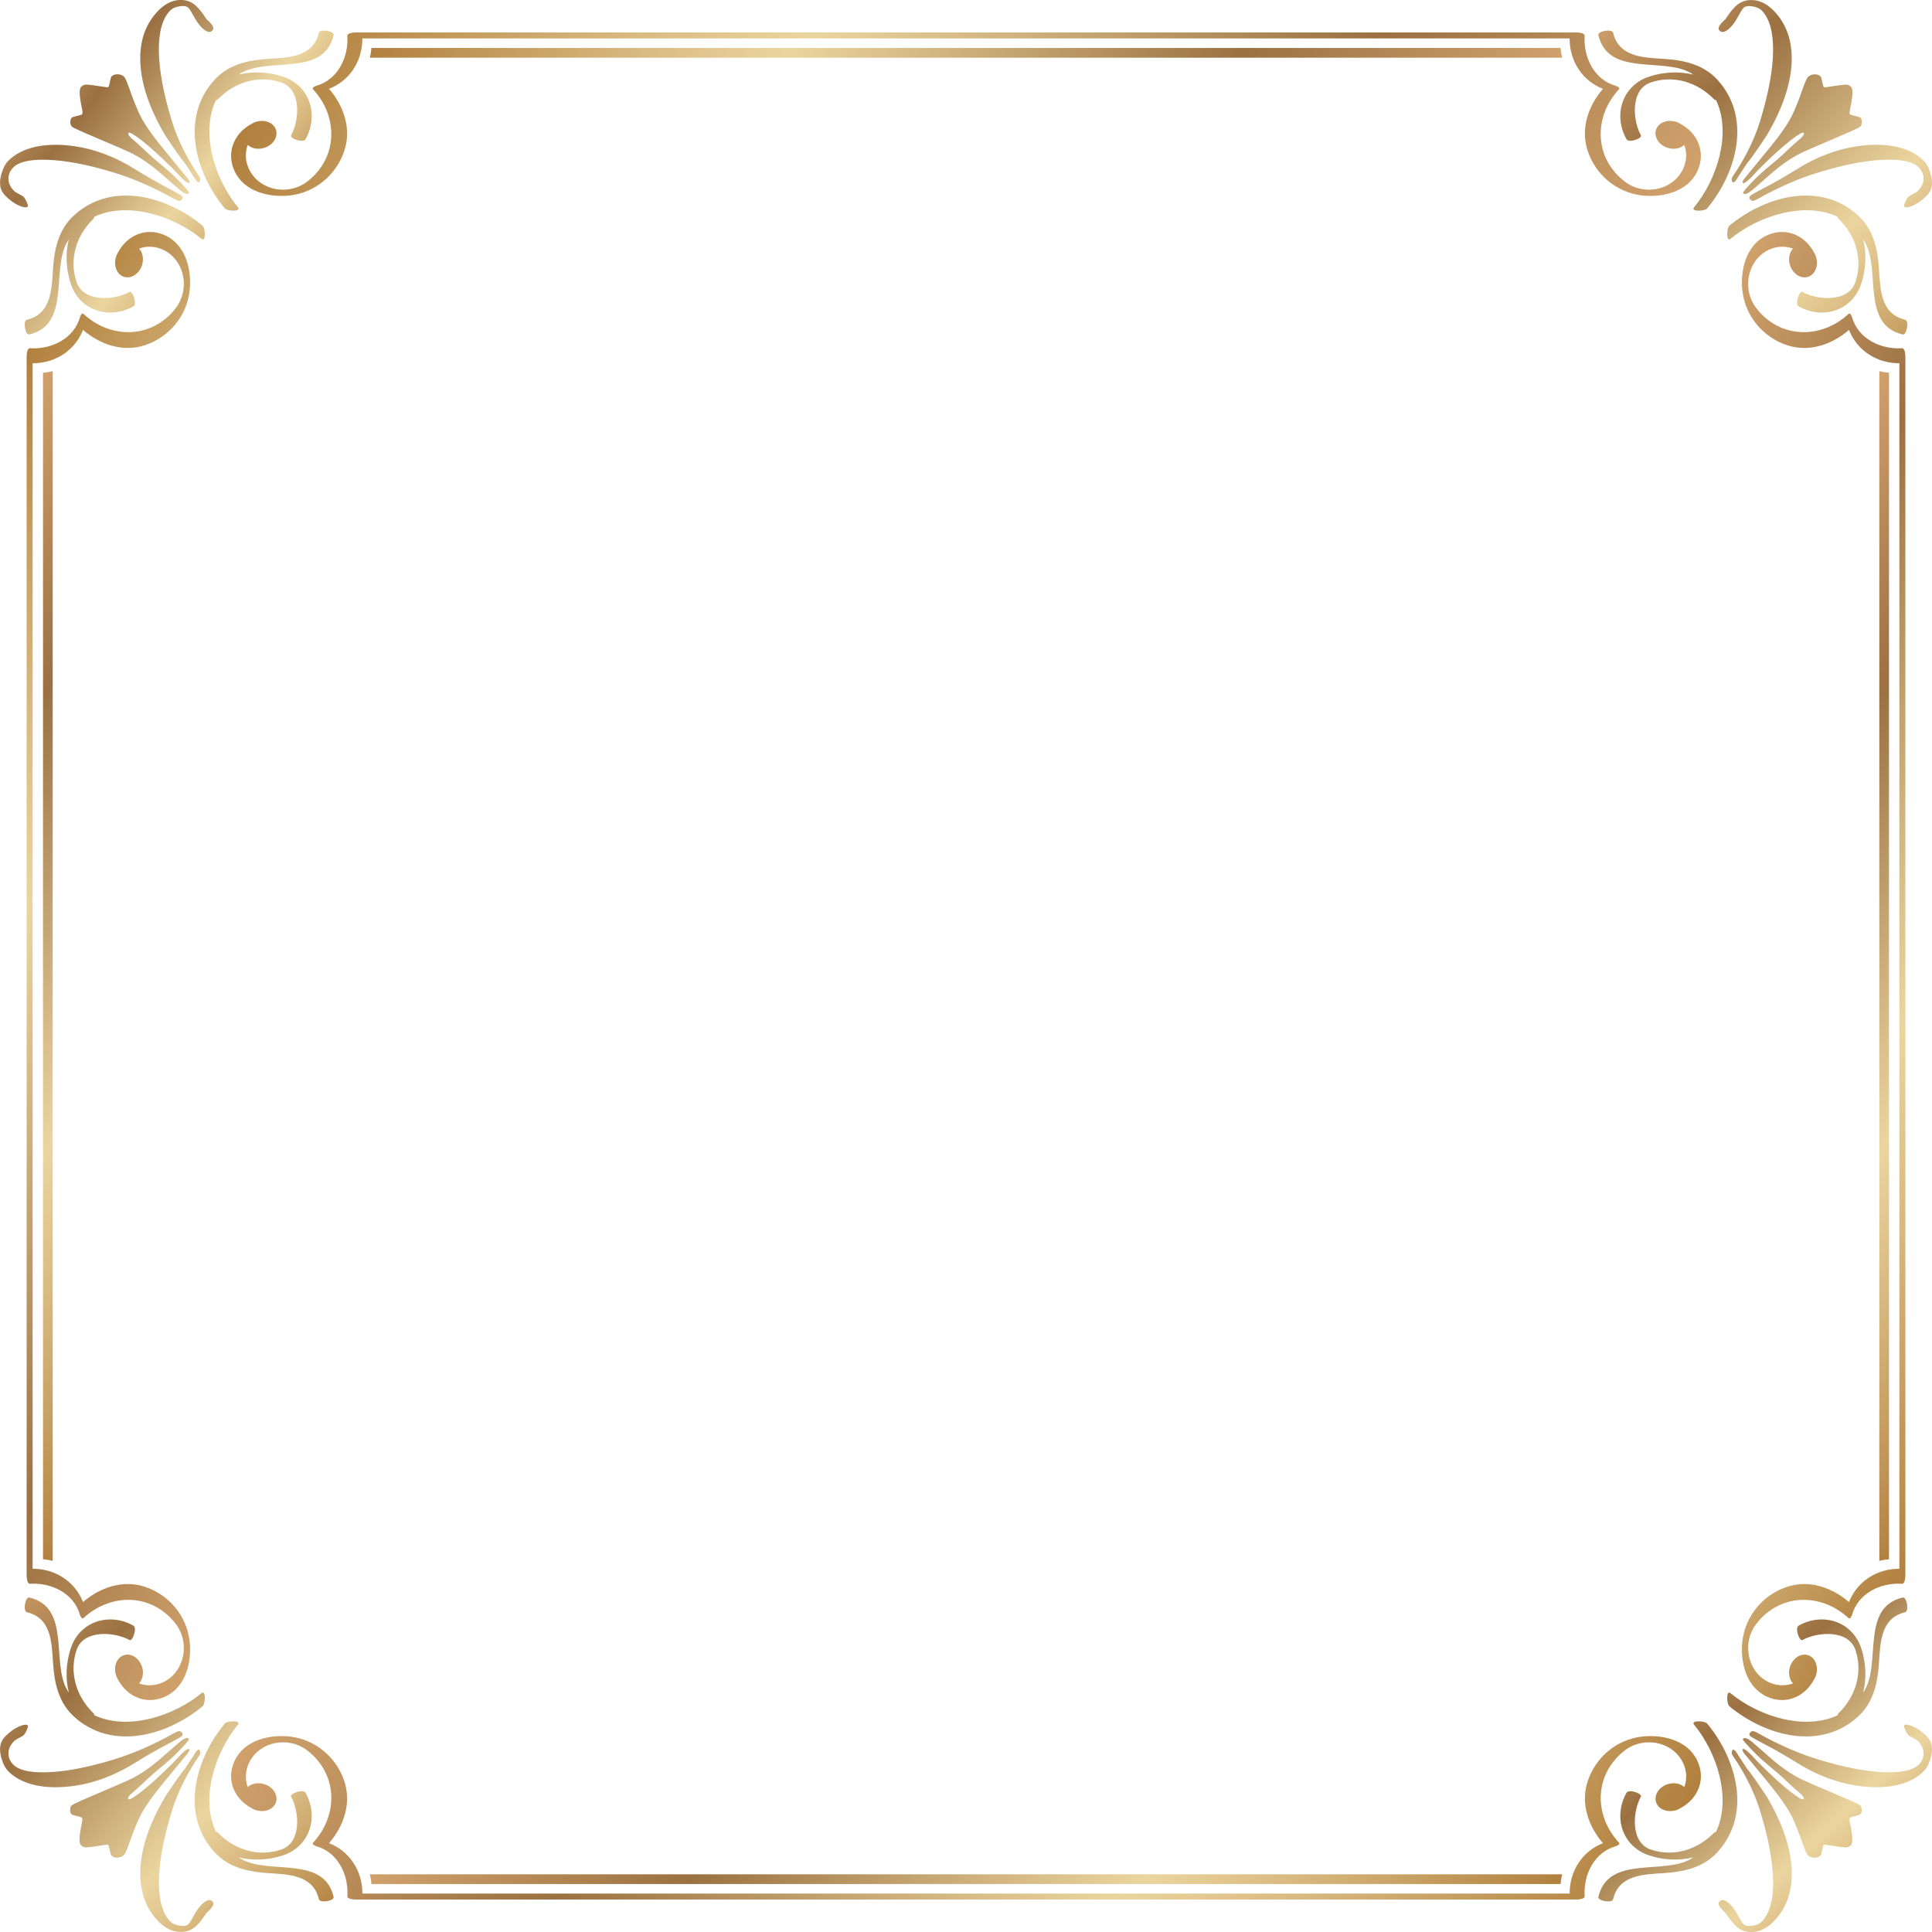
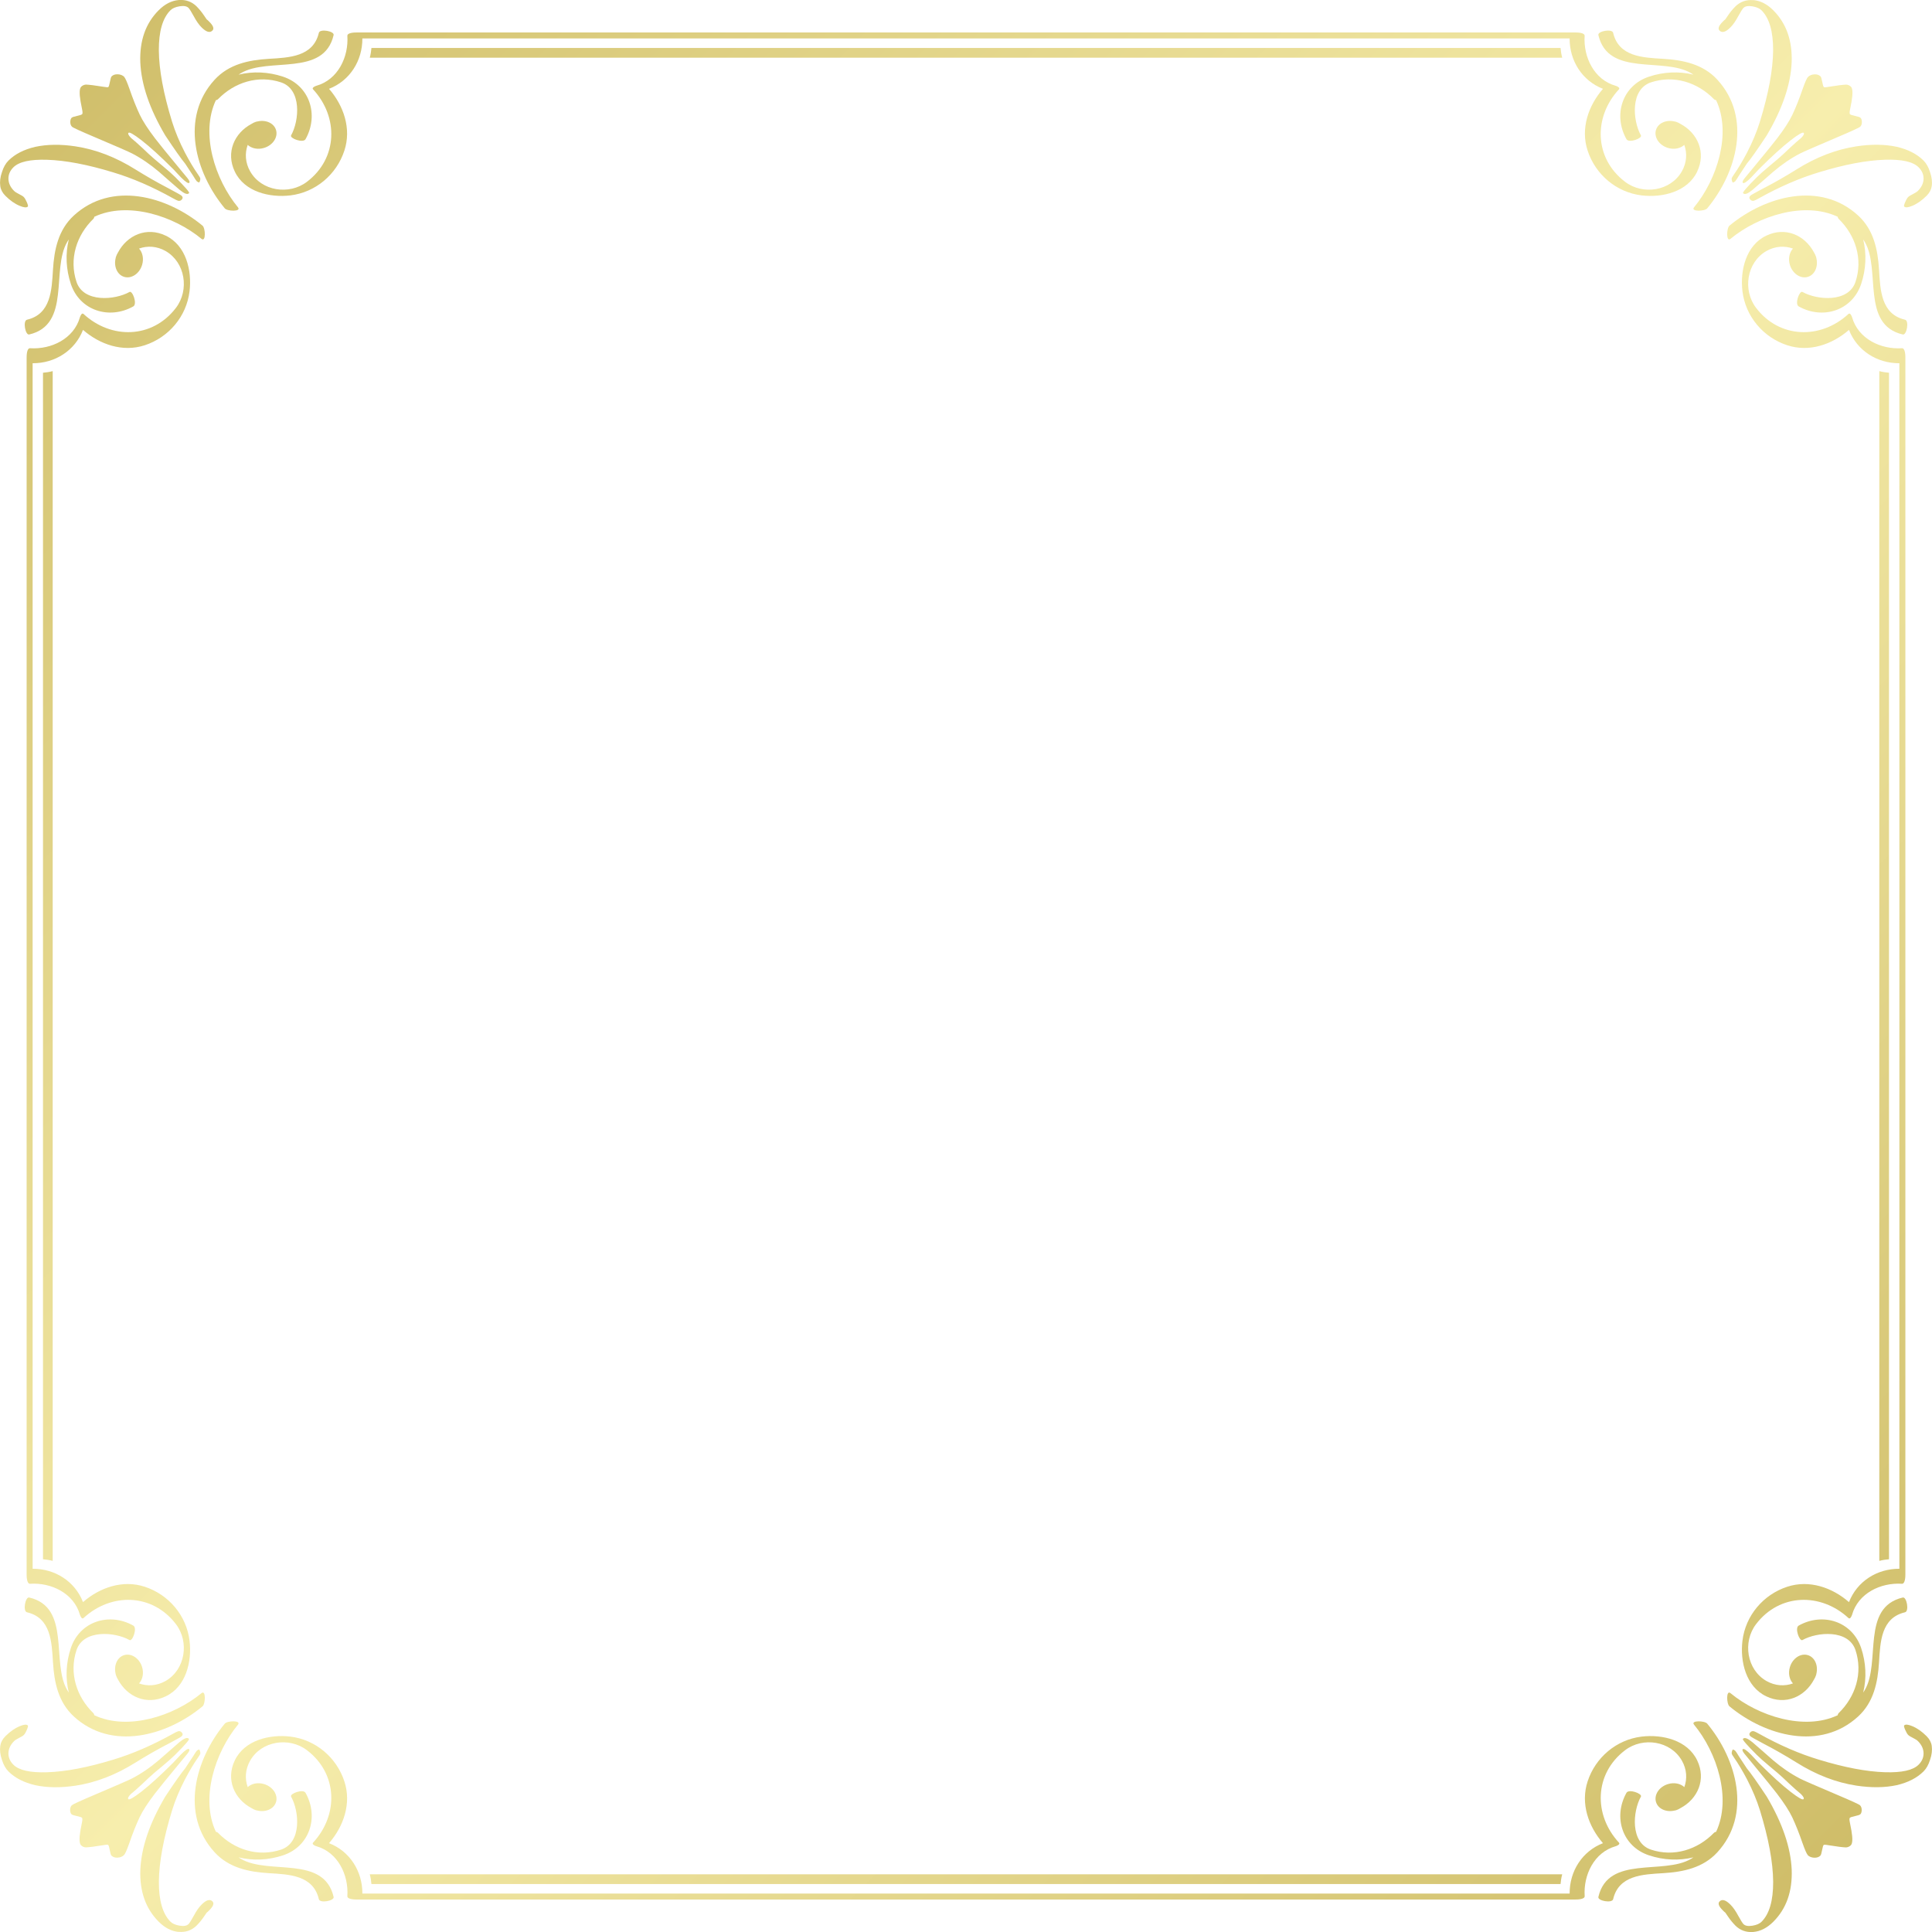
<svg xmlns="http://www.w3.org/2000/svg" xmlns:xlink="http://www.w3.org/1999/xlink" id="a" data-name="Layer 1" width="492" height="492" viewBox="0 0 492 492">
  <defs>
-     <linearGradient id="b" x1="403.88" y1="7.05" x2="495.51" y2="96.58" gradientUnits="userSpaceOnUse">
-       <stop offset="0" stop-color="#d0a16b" />
-       <stop offset=".27" stop-color="#9b7142" />
-       <stop offset=".53" stop-color="#d3b783" />
-       <stop offset=".65" stop-color="#ebd59f" />
-       <stop offset=".77" stop-color="#d9ba81" />
-       <stop offset="1" stop-color="#b1803e" />
+     <linearGradient id="b" data-name="Gold" x1="125.64" y1="-270.01" x2="765.98" y2="366.45" gradientUnits="userSpaceOnUse">
+       <stop offset="0" stop-color="#c1ac51" />
+       <stop offset=".5" stop-color="#f7eead" />
+       <stop offset=".82" stop-color="#d2c16e" />
+       <stop offset="1" stop-color="#c1ac51" />
    </linearGradient>
-     <linearGradient id="c" x1="415.87" y1="-5.22" x2="507.5" y2="84.3" xlink:href="#b" />
-     <linearGradient id="d" x1="404.25" y1="6.67" x2="495.88" y2="96.2" xlink:href="#b" />
-     <linearGradient id="e" x1="131.86" y1="-52.32" x2="360.36" y2="79.6" gradientUnits="userSpaceOnUse">
-       <stop offset="0" stop-color="#b1803e" />
-       <stop offset=".23" stop-color="#d9ba81" />
-       <stop offset=".35" stop-color="#ebd59f" />
-       <stop offset=".47" stop-color="#d3b783" />
-       <stop offset=".73" stop-color="#9b7142" />
-       <stop offset="1" stop-color="#d0a16b" />
-     </linearGradient>
-     <linearGradient id="f" x1="89.66" y1="45.25" x2="20.3" y2="-8.64" xlink:href="#e" />
-     <linearGradient id="g" x1="75.01" y1="64.1" x2="5.66" y2="10.21" xlink:href="#e" />
-     <linearGradient id="h" x1="106.46" y1="-45.06" x2="389.23" y2="118.19" xlink:href="#e" />
-     <linearGradient id="i" x1="54.34" y1="90.7" x2="-15.01" y2="36.81" xlink:href="#e" />
-     <linearGradient id="j" x1="399.76" y1="439.36" x2="468.84" y2="510.56" xlink:href="#b" />
-     <linearGradient id="k" x1="420.59" y1="419.16" x2="489.67" y2="490.35" xlink:href="#b" />
-     <linearGradient id="l" x1="441.49" y1="398.88" x2="510.57" y2="470.08" xlink:href="#b" />
-     <linearGradient id="m" x1="368.78" y1="196.95" x2="545.06" y2="298.73" xlink:href="#b" />
-     <linearGradient id="n" x1="413.2" y1="207.75" x2="546.07" y2="284.46" xlink:href="#b" />
-     <linearGradient id="o" x1="-2.93" y1="405.22" x2="90.12" y2="482.06" gradientUnits="userSpaceOnUse">
-       <stop offset="0" stop-color="#d0a16b" />
-       <stop offset=".27" stop-color="#9b7142" />
-       <stop offset=".53" stop-color="#d3b783" />
-       <stop offset=".65" stop-color="#ebd59f" />
-       <stop offset=".77" stop-color="#d9ba81" />
-       <stop offset="1" stop-color="#b1803e" />
-     </linearGradient>
-     <linearGradient id="p" x1="-13.66" y1="418.22" x2="79.39" y2="495.05" xlink:href="#o" />
-     <linearGradient id="q" x1="102.77" y1="373.81" x2="385.54" y2="537.07" xlink:href="#b" />
-     <linearGradient id="r" x1="-1.03" y1="402.92" x2="92.02" y2="479.75" xlink:href="#o" />
-     <linearGradient id="s" x1="131.65" y1="412.4" x2="360.15" y2="544.33" xlink:href="#b" />
-     <linearGradient id="t" x1="-54.07" y1="207.54" x2="78.8" y2="284.25" xlink:href="#b" />
-     <linearGradient id="u" x1="-53.06" y1="193.27" x2="123.22" y2="295.05" xlink:href="#e" />
+     <linearGradient id="c" data-name="Gold" x1="137.8" y1="-282.24" x2="778.14" y2="354.22" xlink:href="#b" />
+     <linearGradient id="d" data-name="Gold" x1="126.21" y1="-270.57" x2="766.55" y2="365.88" xlink:href="#b" />
+     <linearGradient id="e" data-name="Gold" x1="43.62" y1="-187.48" x2="683.96" y2="448.97" xlink:href="#b" />
+     <linearGradient id="f" data-name="Gold" x1="-51.89" y1="-91.39" x2="588.45" y2="545.06" xlink:href="#b" />
+     <linearGradient id="g" data-name="Gold" x1="-71.89" y1="-71.27" x2="568.45" y2="565.19" xlink:href="#b" />
+     <linearGradient id="h" data-name="Gold" x1="30.56" y1="-174.34" x2="670.89" y2="462.12" xlink:href="#b" />
+     <linearGradient id="i" data-name="Gold" x1="-92.86" y1="-50.17" x2="547.48" y2="586.29" xlink:href="#b" />
+     <linearGradient id="j" data-name="Gold" x1="-93.2" y1="-49.83" x2="547.14" y2="586.62" xlink:href="#b" />
+     <linearGradient id="k" data-name="Gold" x1="-73.2" y1="-69.95" x2="567.14" y2="566.5" xlink:href="#b" />
+     <linearGradient id="l" data-name="Gold" x1="-52.22" y1="-91.05" x2="588.12" y2="545.4" xlink:href="#b" />
+     <linearGradient id="m" data-name="Gold" x1="30.67" y1="-174.45" x2="671.01" y2="462" xlink:href="#b" />
+     <linearGradient id="n" data-name="Gold" x1="43.55" y1="-187.41" x2="683.89" y2="449.04" xlink:href="#b" />
+     <linearGradient id="o" data-name="Gold" x1="-270.73" y1="128.79" x2="369.61" y2="765.24" xlink:href="#b" />
+     <linearGradient id="p" data-name="Gold" x1="-282.89" y1="141.02" x2="357.45" y2="777.47" xlink:href="#b" />
+     <linearGradient id="q" data-name="Gold" x1="-175.64" y1="33.12" x2="464.7" y2="669.57" xlink:href="#b" />
+     <linearGradient id="r" data-name="Gold" x1="-271.29" y1="129.35" x2="369.05" y2="765.81" xlink:href="#b" />
+     <linearGradient id="s" data-name="Gold" x1="-188.71" y1="46.27" x2="451.63" y2="682.72" xlink:href="#b" />
+     <linearGradient id="t" data-name="Gold" x1="-188.64" y1="46.19" x2="451.7" y2="682.65" xlink:href="#b" />
+     <linearGradient id="u" data-name="Gold" x1="-175.75" y1="33.23" x2="464.59" y2="669.68" xlink:href="#b" />
  </defs>
  <path d="M437.33,20.29c-3.62-3.94-8.64-5-13.81-5.31-5.15-.31-11.28-.51-12.72-6.62-.26-1.11-3.99-.43-3.76.57,2.51,10.72,16.53,5.53,23.59,9.69.21.12.41.26.61.39-3.67-.9-7.61-.72-11.33.52-6.79,2.26-9.17,9.75-5.72,15.91.6,1.08,4.1-.21,3.68-.97-2.1-3.75-2.75-11.72,2.55-13.49,5.84-1.95,11.9-.02,16.09,4.31.12.12.3.19.51.22,4.01,8.51.21,20.24-5.62,27.29-.94,1.14,2.72,1.04,3.36.26,7.56-9.13,11.4-23.16,2.57-32.77Z" fill="url(#b)" stroke-width="0" />
  <path d="M449.21,47.89c2.8-1.45,5.54-3.03,8.24-4.71,5.02-3.16,10.13-5.13,15.34-5.92,3.81-.57,7.22-.52,10.21.12,2.89.67,5.18,1.84,6.86,3.52.71.72,1.25,1.69,1.64,2.92.44,1.29.59,2.49.43,3.58-.13.89-.56,1.71-1.31,2.46-1.19,1.19-2.41,2.04-3.64,2.55-1.05.44-1.74.51-2.07.18-.1-.1-.01-.48.26-1.11.27-.64.53-1.08.78-1.32.2-.2.6-.44,1.2-.74.6-.3,1.02-.57,1.26-.81.93-.93,1.41-1.95,1.44-3.05.03-1.1-.39-2.09-1.26-2.96-1.42-1.42-4.29-2.06-8.6-1.92-4.68.15-10.28,1.21-16.8,3.2-4.92,1.48-10,3.68-15.22,6.59-.64.37-1.08.57-1.31.64-.34.1-.64.02-.91-.25-.34-.34-.34-.69,0-1.03.16-.17,1.32-.81,3.46-1.95ZM462.02,18.93c.68-.03,1.21.14,1.6.53.14.14.28.59.42,1.36.15.77.28,1.22.4,1.34.1.1.5.09,1.18-.04,1.77-.26,2.71-.4,2.86-.42.87-.1,1.43-.15,1.67-.15.46.02.87.2,1.22.55.44.45.49,1.69.15,3.74-.14.75-.28,1.5-.43,2.25-.1.54-.09.88.04,1,.14.14.58.29,1.32.44.73.15,1.19.31,1.35.47.22.22.34.59.34,1.1s-.15.9-.43,1.18c-.22.22-2.2,1.13-5.92,2.71-5.43,2.31-8.56,3.67-9.39,4.1-2.37,1.23-4.66,2.8-6.86,4.68-1.74,1.54-3.49,3.06-5.22,4.56-1.2.99-1.99,1.3-2.37.91l-.06-.06c-.18-.18.99-1.54,3.53-4.07.69-.69,1.76-1.64,3.22-2.86,1.58-1.29,2.74-2.29,3.47-2.98,1.17-1.13,2.27-2.14,3.28-3.04.89-.77,1.31-1.12,1.25-1.06.67-.67.89-1.11.67-1.34-.24-.24-1.34.38-3.28,1.88-2.23,1.74-4.85,4.12-7.87,7.14l-.25.24c-.22.22-.55.57-.97,1.04-.43.46-.76.82-1,1.06-1.15,1.16-1.85,1.61-2.1,1.37-.18-.18-.04-.57.43-1.15.67-.83,1.35-1.65,2.03-2.46,3.28-3.96,5.37-6.54,6.26-7.71,1.83-2.39,3.12-4.4,3.89-6.02.89-1.9,1.76-4.09,2.61-6.56.62-1.76,1.07-2.77,1.34-3.04.43-.42.98-.66,1.66-.68ZM446.5.02c1.81.16,3.5,1.02,5.08,2.6,3.32,3.32,4.88,7.73,4.68,13.24-.24,5.67-2.36,11.88-6.35,18.63-2.39,3.61-4.08,6.01-5.08,7.2-.58.87-1.25,1.89-2,3.04-.51.83-.82,1.3-.94,1.43-.16.16-.37.27-.64.33-.24-.45-.32-.83-.24-1.15.06-.14.26-.47.6-.97,1.04-1.48,2.14-3.33,3.31-5.55,1.36-2.62,2.44-5.22,3.25-7.81,2.2-7.15,3.33-13.22,3.37-18.2.02-4.8-.97-8.2-2.95-10.18-.5-.5-1.29-.85-2.35-1.02-1.06-.17-1.82-.03-2.26.41-.26.27-.72.99-1.37,2.19-.64,1.2-1.29,2.12-1.94,2.76-1.19,1.2-2.12,1.48-2.77.83-.49-.49-.22-1.24.79-2.25.1-.1.22-.23.36-.36.16-.12.27-.2.31-.25.02-.02.28-.4.79-1.15.51-.75,1.09-1.45,1.73-2.1,1.26-1.25,2.8-1.81,4.61-1.65Z" fill="url(#c)" stroke-width="0" />
  <path d="M485.13,81.42c-6.11-1.43-6.3-7.57-6.62-12.72-.31-5.16-1.37-10.19-5.31-13.81-9.61-8.83-23.63-4.99-32.77,2.57-.78.64-.88,4.3.26,3.36,7.05-5.83,18.78-9.63,27.29-5.62.03.21.1.39.22.51,4.33,4.19,6.26,10.25,4.31,16.09-1.77,5.3-9.75,4.65-13.49,2.55-.76-.43-2.05,3.07-.97,3.68,6.16,3.45,13.64,1.06,15.91-5.72,1.24-3.72,1.42-7.66.52-11.33.13.2.27.4.39.61,4.16,7.05-1.03,21.08,9.69,23.59,1,.23,1.68-3.5.57-3.76Z" fill="url(#d)" stroke-width="0" />
  <path d="M397.83,14.69H94.17c.21-.75.38-1.83.42-2.47h302.82c.04.64.21,1.72.42,2.47Z" fill="url(#e)" stroke-width="0" />
  <path d="M54.67,20.29c3.62-3.94,8.64-5,13.81-5.31,5.15-.31,11.28-.51,12.72-6.62.26-1.11,3.99-.43,3.76.57-2.51,10.72-16.53,5.53-23.59,9.69-.21.12-.41.26-.61.39,3.67-.9,7.61-.72,11.33.52,6.79,2.26,9.17,9.75,5.72,15.91-.6,1.08-4.1-.21-3.68-.97,2.1-3.75,2.75-11.72-2.55-13.49-5.84-1.95-11.9-.02-16.09,4.31-.12.12-.3.19-.51.22-4.01,8.51-.21,20.24,5.62,27.29.94,1.14-2.72,1.04-3.36.26-7.56-9.13-11.4-23.16-2.57-32.77Z" fill="url(#f)" stroke-width="0" />
  <path d="M46.25,49.84c.34.35.34.69,0,1.03-.27.27-.57.34-.91.25-.22-.07-.66-.27-1.31-.64-5.23-2.92-10.3-5.11-15.22-6.59-6.52-1.99-12.12-3.05-16.8-3.2-4.31-.14-7.18.5-8.6,1.92-.87.87-1.29,1.86-1.26,2.96.03,1.11.51,2.12,1.44,3.05.24.24.66.51,1.26.81.6.29,1,.54,1.2.74.25.25.5.69.78,1.32.27.63.36,1.01.26,1.11-.32.33-1.01.26-2.07-.18-1.24-.51-2.45-1.36-3.64-2.55-.75-.75-1.19-1.58-1.31-2.46-.16-1.09-.02-2.29.43-3.58.39-1.24.93-2.21,1.64-2.92,1.68-1.68,3.97-2.85,6.86-3.52,3-.64,6.4-.69,10.21-.12,5.21.79,10.32,2.76,15.34,5.92,2.7,1.68,5.44,3.25,8.24,4.71,2.14,1.14,3.3,1.78,3.46,1.95ZM31.64,19.61c.27.26.71,1.27,1.34,3.04.85,2.47,1.72,4.66,2.61,6.56.77,1.62,2.07,3.63,3.89,6.02.88,1.17,2.98,3.75,6.26,7.71.69.81,1.37,1.63,2.03,2.46.46.59.61.97.43,1.15-.24.25-.94-.21-2.1-1.37-.24-.24-.57-.6-1-1.06-.43-.47-.75-.81-.97-1.04l-.25-.24c-3.02-3.02-5.64-5.4-7.87-7.14-1.95-1.5-3.04-2.12-3.28-1.88-.22.22,0,.66.67,1.34-.06-.06.35.29,1.25,1.06,1.01.9,2.11,1.91,3.28,3.04.73.69,1.89,1.68,3.47,2.98,1.46,1.22,2.53,2.17,3.22,2.86,2.53,2.53,3.71,3.89,3.53,4.07l-.06.06c-.38.38-1.17.08-2.37-.91-1.74-1.5-3.49-3.02-5.22-4.56-2.21-1.88-4.5-3.45-6.86-4.68-.83-.43-3.96-1.8-9.39-4.1-3.73-1.58-5.7-2.48-5.92-2.71-.28-.28-.43-.68-.43-1.18s.11-.87.34-1.1c.16-.16.62-.31,1.35-.47.74-.15,1.18-.3,1.32-.44.13-.12.14-.46.04-1-.15-.75-.29-1.5-.43-2.25-.35-2.04-.3-3.29.15-3.74.35-.34.75-.52,1.22-.55.25,0,.8.05,1.67.15.15.02,1.09.16,2.86.42.69.13,1.08.14,1.18.04.12-.12.25-.57.4-1.34.14-.77.28-1.22.42-1.36.39-.39.92-.56,1.6-.53.68.03,1.23.26,1.66.68ZM50.11,1.68c.64.65,1.22,1.35,1.73,2.1.5.75.77,1.13.79,1.15.04.04.15.12.31.25.14.14.26.27.36.36,1.02,1.01,1.28,1.76.79,2.25-.65.65-1.57.37-2.77-.83-.65-.64-1.3-1.57-1.94-2.76-.65-1.19-1.11-1.92-1.37-2.19-.44-.44-1.2-.58-2.26-.41-1.06.17-1.85.51-2.35,1.02-1.99,1.99-2.97,5.38-2.95,10.18.04,4.98,1.17,11.05,3.37,18.2.81,2.59,1.9,5.19,3.25,7.81,1.17,2.22,2.28,4.08,3.31,5.55.34.51.55.83.6.97.08.33,0,.71-.24,1.15-.27-.06-.48-.17-.64-.33-.13-.12-.44-.6-.94-1.43-.75-1.15-1.42-2.17-2-3.04-1-1.2-2.69-3.6-5.08-7.2-3.99-6.75-6.11-12.96-6.35-18.63-.2-5.51,1.36-9.92,4.68-13.24,1.58-1.58,3.28-2.44,5.08-2.6,1.81-.15,3.35.4,4.61,1.65Z" fill="url(#g)" stroke-width="0" />
  <path d="M432.2,43.71c-2.47,5.15-8.86,6.68-14.15,6.05-6.41-.78-11.75-5.29-13.75-11.41-1.85-5.62.21-11.47,3.91-15.73-5.29-2.05-8.52-7.14-8.49-12.83H92.28c.03,5.69-3.2,10.78-8.49,12.83,3.7,4.26,5.76,10.11,3.91,15.73-2,6.12-7.34,10.63-13.75,11.41-5.29.63-11.68-.9-14.15-6.05-2.35-4.88-.14-9.84,4.27-12.17.35-.22.72-.41,1.14-.54h.01c.09-.03.21-.06.34-.07,2.12-.5,4.19.41,4.73,2.16.56,1.84-.79,3.89-3.02,4.57-1.59.5-3.19.15-4.19-.76-.76,2.11-.64,4.53.63,6.75,2.86,5.02,9.91,6.11,14.46,2.64,7.9-6,8.06-16.51,1.56-23.53-.41-.44.56-.84.82-.91,5.5-1.55,8.26-7.31,7.91-12.71-.05-.85,1.89-.87,2.36-.87h310.36c.47,0,2.41.02,2.36.87-.35,5.4,2.41,11.16,7.91,12.71.26.07,1.23.47.82.91-6.5,7.02-6.34,17.53,1.56,23.53,4.55,3.47,11.6,2.38,14.46-2.64,1.27-2.22,1.39-4.64.63-6.75-1,.91-2.6,1.26-4.19.76-2.23-.68-3.58-2.73-3.02-4.57.54-1.75,2.61-2.66,4.73-2.16.13.01.25.04.34.07h0c.42.13.79.32,1.14.54,4.41,2.33,6.62,7.29,4.27,12.17Z" fill="url(#h)" stroke-width="0" />
  <path d="M6.87,81.42c6.11-1.43,6.3-7.57,6.62-12.72.31-5.16,1.37-10.19,5.31-13.81,9.61-8.83,23.63-4.99,32.77,2.57.78.64.88,4.3-.26,3.36-7.05-5.83-18.78-9.63-27.29-5.62-.03.21-.1.39-.22.51-4.33,4.19-6.26,10.25-4.31,16.09,1.77,5.3,9.75,4.65,13.49,2.55.76-.43,2.05,3.07.97,3.68-6.16,3.45-13.64,1.06-15.91-5.72-1.24-3.72-1.42-7.66-.52-11.33-.13.2-.27.4-.39.61-4.16,7.05,1.03,21.08-9.69,23.59-1,.23-1.68-3.5-.57-3.76Z" fill="url(#i)" stroke-width="0" />
  <path d="M437.33,471.71c-3.62,3.94-8.64,5-13.81,5.31-5.15.31-11.28.51-12.72,6.62-.26,1.11-3.99.43-3.76-.57,2.51-10.72,16.53-5.53,23.59-9.69.21-.12.41-.26.61-.39-3.67.9-7.61.72-11.33-.52-6.79-2.26-9.17-9.75-5.72-15.91.6-1.08,4.1.21,3.68.97-2.1,3.75-2.75,11.72,2.55,13.49,5.84,1.95,11.9.02,16.09-4.31.12-.12.3-.19.51-.22,4.01-8.51.21-20.24-5.62-27.29-.94-1.14,2.72-1.04,3.36-.26,7.56,9.13,11.4,23.16,2.57,32.77Z" fill="url(#j)" stroke-width="0" />
  <path d="M445.75,442.16c-.34-.35-.34-.69,0-1.03.27-.27.57-.34.91-.25.22.07.66.27,1.31.64,5.23,2.92,10.3,5.11,15.22,6.59,6.52,1.99,12.12,3.05,16.8,3.2,4.31.14,7.18-.5,8.6-1.92.87-.87,1.29-1.86,1.26-2.96-.03-1.11-.51-2.12-1.44-3.05-.24-.24-.66-.51-1.26-.81-.6-.29-1-.54-1.2-.74-.25-.25-.5-.69-.78-1.32-.27-.63-.36-1.01-.26-1.11.32-.33,1.01-.26,2.07.18,1.24.51,2.45,1.36,3.64,2.55.75.75,1.19,1.58,1.31,2.46.16,1.09.02,2.29-.43,3.58-.39,1.24-.93,2.21-1.64,2.92-1.68,1.68-3.97,2.85-6.86,3.52-3,.64-6.4.69-10.21.12-5.21-.79-10.32-2.76-15.34-5.92-2.7-1.68-5.44-3.25-8.24-4.71-2.14-1.14-3.3-1.78-3.46-1.95ZM460.36,472.39c-.27-.26-.71-1.27-1.34-3.04-.85-2.47-1.72-4.66-2.61-6.56-.77-1.62-2.07-3.63-3.89-6.02-.88-1.17-2.98-3.75-6.26-7.71-.69-.81-1.37-1.63-2.03-2.46-.46-.59-.61-.97-.43-1.15.24-.25.94.21,2.1,1.37.24.24.57.6,1,1.06.43.47.75.81.97,1.04l.25.24c3.02,3.02,5.64,5.4,7.87,7.14,1.95,1.5,3.04,2.12,3.28,1.88.22-.22,0-.66-.67-1.34.06.06-.35-.29-1.25-1.06-1.01-.9-2.11-1.91-3.28-3.04-.73-.69-1.89-1.68-3.47-2.98-1.46-1.22-2.53-2.17-3.22-2.86-2.53-2.53-3.71-3.89-3.53-4.07l.06-.06c.38-.38,1.17-.08,2.37.91,1.74,1.5,3.49,3.02,5.22,4.56,2.21,1.88,4.5,3.45,6.86,4.68.83.43,3.96,1.8,9.39,4.1,3.73,1.58,5.7,2.48,5.92,2.71.28.28.43.68.43,1.18s-.11.87-.34,1.1c-.16.16-.62.31-1.35.47-.74.15-1.18.3-1.32.44-.13.12-.14.46-.04,1,.15.75.29,1.5.43,2.25.35,2.04.3,3.29-.15,3.74-.35.34-.75.52-1.22.55-.25,0-.8-.05-1.67-.15-.15-.02-1.09-.16-2.86-.42-.69-.13-1.08-.14-1.18-.04-.12.12-.25.57-.4,1.34-.14.77-.28,1.22-.42,1.36-.39.39-.92.56-1.6.53-.68-.03-1.23-.26-1.66-.68ZM441.89,490.32c-.64-.65-1.22-1.35-1.73-2.1-.5-.75-.77-1.13-.79-1.15-.04-.04-.15-.12-.31-.25-.14-.14-.26-.27-.36-.36-1.02-1.01-1.28-1.76-.79-2.25.65-.65,1.57-.37,2.77.83.65.64,1.3,1.57,1.94,2.76.65,1.19,1.11,1.92,1.37,2.19.44.44,1.2.58,2.26.41,1.06-.17,1.85-.51,2.35-1.02,1.99-1.99,2.97-5.38,2.95-10.18-.04-4.98-1.17-11.05-3.37-18.2-.81-2.59-1.9-5.19-3.25-7.81-1.17-2.22-2.28-4.08-3.31-5.55-.34-.51-.55-.83-.6-.97-.08-.33,0-.71.24-1.15.27.06.48.17.64.33.13.12.44.6.94,1.43.75,1.15,1.42,2.17,2,3.04,1,1.2,2.69,3.6,5.08,7.2,3.99,6.75,6.11,12.96,6.35,18.63.2,5.51-1.36,9.92-4.68,13.24-1.58,1.58-3.28,2.44-5.08,2.6-1.81.15-3.35-.4-4.61-1.65Z" fill="url(#k)" stroke-width="0" />
  <path d="M485.13,410.58c-6.11,1.43-6.3,7.57-6.62,12.72-.31,5.16-1.37,10.19-5.31,13.81-9.61,8.83-23.63,4.99-32.77-2.57-.78-.64-.88-4.3.26-3.36,7.05,5.83,18.78,9.63,27.29,5.62.03-.21.1-.39.22-.51,4.33-4.19,6.26-10.25,4.31-16.09-1.77-5.3-9.75-4.65-13.49-2.55-.76.43-2.05-3.07-.97-3.68,6.16-3.45,13.64-1.06,15.91,5.72,1.24,3.72,1.42,7.66.52,11.33.13-.2.27-.4.39-.61,4.16-7.05-1.03-21.08,9.69-23.59,1-.23,1.68,3.5.57,3.76Z" fill="url(#l)" stroke-width="0" />
  <path d="M485.22,91.04v309.92c0,.47-.03,2.41-.88,2.36-5.39-.35-11.16,2.41-12.7,7.91-.08.26-.47,1.23-.91.82-7.02-6.49-17.53-6.34-23.54,1.56-3.46,4.55-2.37,11.6,2.65,14.47,2.22,1.26,4.64,1.38,6.75.62-.91-.99-1.26-2.6-.77-4.19.69-2.23,2.74-3.58,4.58-3.01,1.74.53,2.66,2.61,2.16,4.72-.02.13-.04.25-.07.34-.01,0-.01.01-.01.01-.13.42-.32.79-.53,1.14-2.34,4.41-7.29,6.62-12.17,4.27-5.16-2.47-6.69-8.86-6.05-14.15.77-6.4,5.29-11.75,11.4-13.75,5.63-1.85,11.48.21,15.73,3.91,2.06-5.29,7.14-8.52,12.83-8.49V92.5c-5.69.03-10.77-3.2-12.83-8.49-4.25,3.7-10.1,5.76-15.73,3.91-6.11-2-10.63-7.35-11.4-13.75-.64-5.29.89-11.68,6.05-14.15,4.88-2.35,9.83-.14,12.17,4.27.21.35.4.72.53,1.14,0,0,0,.01.01.01.03.09.05.21.07.34.5,2.11-.42,4.19-2.16,4.72-1.84.57-3.89-.78-4.58-3.01-.49-1.59-.14-3.2.77-4.19-2.11-.76-4.53-.64-6.75.62-5.02,2.87-6.11,9.92-2.65,14.47,6.01,7.9,16.52,8.05,23.54,1.56.44-.41.83.56.91.82,1.54,5.5,7.31,8.26,12.7,7.91.85-.05.88,1.89.88,2.36Z" fill="url(#m)" stroke-width="0" />
  <path d="M481.05,94.92v302.16c-.64.04-1.72.2-2.47.41V94.51c.75.21,1.83.37,2.47.41Z" fill="url(#n)" stroke-width="0" />
  <path d="M54.67,471.71c3.62,3.94,8.64,5,13.81,5.31,5.15.31,11.28.51,12.72,6.62.26,1.11,3.99.43,3.76-.57-2.51-10.72-16.53-5.53-23.59-9.69-.21-.12-.41-.26-.61-.39,3.67.9,7.61.72,11.33-.52,6.79-2.26,9.17-9.75,5.72-15.91-.6-1.08-4.1.21-3.68.97,2.1,3.75,2.75,11.72-2.55,13.49-5.84,1.95-11.9.02-16.09-4.31-.12-.12-.3-.19-.51-.22-4.01-8.51-.21-20.24,5.62-27.29.94-1.14-2.72-1.04-3.36-.26-7.56,9.13-11.4,23.16-2.57,32.77Z" fill="url(#o)" stroke-width="0" />
  <path d="M42.79,444.11c-2.8,1.45-5.54,3.03-8.24,4.71-5.02,3.16-10.13,5.13-15.34,5.92-3.81.57-7.22.52-10.21-.12-2.89-.67-5.18-1.84-6.86-3.52-.71-.72-1.25-1.69-1.64-2.92-.44-1.29-.59-2.49-.43-3.58.13-.89.56-1.71,1.31-2.46,1.19-1.19,2.41-2.04,3.64-2.55,1.05-.44,1.74-.51,2.07-.18.1.1.01.48-.26,1.11-.27.64-.53,1.08-.78,1.32-.2.2-.6.44-1.2.74-.6.3-1.02.57-1.26.81-.93.93-1.41,1.95-1.44,3.05-.03,1.1.39,2.09,1.26,2.96,1.42,1.42,4.29,2.06,8.6,1.92,4.68-.15,10.28-1.21,16.8-3.2,4.92-1.48,10-3.68,15.22-6.59.64-.37,1.08-.57,1.31-.64.34-.1.64-.02.91.25.34.34.34.69,0,1.03-.16.17-1.32.81-3.46,1.95ZM29.98,473.07c-.68.03-1.21-.14-1.6-.53-.14-.14-.28-.59-.42-1.36-.15-.77-.28-1.22-.4-1.34-.1-.1-.5-.09-1.18.04-1.77.26-2.71.4-2.86.42-.87.1-1.43.15-1.67.15-.46-.02-.87-.2-1.22-.55-.44-.45-.49-1.69-.15-3.74.14-.75.28-1.5.43-2.25.1-.54.09-.88-.04-1-.14-.14-.58-.29-1.32-.44-.73-.15-1.19-.31-1.35-.47-.22-.22-.34-.59-.34-1.1s.15-.9.43-1.18c.22-.22,2.2-1.13,5.92-2.71,5.43-2.31,8.56-3.67,9.39-4.1,2.37-1.23,4.66-2.8,6.86-4.68,1.74-1.54,3.49-3.06,5.22-4.56,1.2-.99,1.99-1.3,2.37-.91l.06.06c.18.18-.99,1.54-3.53,4.07-.69.69-1.76,1.64-3.22,2.86-1.58,1.29-2.74,2.29-3.47,2.98-1.17,1.13-2.27,2.14-3.28,3.04-.89.77-1.31,1.12-1.25,1.06-.67.67-.89,1.11-.67,1.34.24.24,1.34-.38,3.28-1.88,2.23-1.74,4.85-4.12,7.87-7.14l.25-.24c.22-.22.55-.57.97-1.04.43-.46.76-.82,1-1.06,1.15-1.16,1.85-1.61,2.1-1.37.18.18.04.57-.43,1.15-.67.83-1.35,1.65-2.03,2.46-3.28,3.96-5.37,6.54-6.26,7.71-1.83,2.39-3.12,4.4-3.89,6.02-.89,1.9-1.76,4.09-2.61,6.56-.62,1.76-1.07,2.77-1.34,3.04-.43.42-.98.66-1.66.68ZM45.5,491.98c-1.81-.16-3.5-1.02-5.08-2.6-3.32-3.32-4.88-7.73-4.68-13.24.24-5.67,2.36-11.88,6.35-18.63,2.39-3.61,4.08-6.01,5.08-7.2.58-.87,1.25-1.89,2-3.04.51-.83.82-1.3.94-1.43.16-.16.37-.27.64-.33.24.45.32.83.24,1.15-.06.14-.26.47-.6.97-1.04,1.48-2.14,3.33-3.31,5.55-1.36,2.62-2.44,5.22-3.25,7.81-2.2,7.15-3.33,13.22-3.37,18.2-.02,4.8.97,8.2,2.95,10.18.5.5,1.29.85,2.35,1.02,1.06.17,1.82.03,2.26-.41.26-.27.72-.99,1.37-2.19.64-1.2,1.29-2.12,1.94-2.76,1.19-1.2,2.12-1.48,2.77-.83.49.49.22,1.24-.79,2.25-.1.1-.22.23-.36.36-.16.12-.27.2-.31.25-.02.02-.28.4-.79,1.15-.51.75-1.09,1.45-1.73,2.1-1.26,1.25-2.8,1.81-4.61,1.65Z" fill="url(#p)" stroke-width="0" />
  <path d="M427.93,460.46c-.35.22-.72.41-1.14.54h0c-.09.03-.21.06-.34.07-2.12.5-4.19-.41-4.73-2.16-.56-1.84.79-3.89,3.02-4.57,1.59-.5,3.19-.15,4.19.76.76-2.11.64-4.53-.63-6.75-2.86-5.02-9.91-6.11-14.46-2.64-7.9,6-8.06,16.51-1.56,23.53.41.44-.56.84-.82.91-5.5,1.55-8.26,7.31-7.91,12.71.05.85-1.89.87-2.36.87H90.82c-.47,0-2.41-.02-2.36-.87.35-5.4-2.41-11.16-7.91-12.71-.26-.07-1.23-.47-.82-.91,6.5-7.02,6.34-17.53-1.56-23.53-4.55-3.47-11.6-2.38-14.46,2.64-1.27,2.22-1.39,4.64-.63,6.75,1-.91,2.6-1.26,4.19-.76,2.23.68,3.58,2.73,3.02,4.57-.54,1.75-2.61,2.66-4.73,2.16-.13-.01-.25-.04-.34-.07h-.01c-.42-.13-.79-.32-1.14-.54-4.41-2.33-6.62-7.29-4.27-12.17,2.47-5.15,8.86-6.68,14.15-6.05,6.41.78,11.75,5.29,13.75,11.41,1.85,5.62-.21,11.47-3.91,15.73,5.29,2.05,8.52,7.14,8.49,12.83h307.44c-.03-5.69,3.2-10.78,8.49-12.83-3.7-4.26-5.76-10.11-3.91-15.73,2-6.12,7.34-10.63,13.75-11.41,5.29-.63,11.68.9,14.15,6.05,2.35,4.88.14,9.84-4.27,12.17Z" fill="url(#q)" stroke-width="0" />
  <path d="M6.87,410.58c6.11,1.43,6.3,7.57,6.62,12.72.31,5.16,1.37,10.19,5.31,13.81,9.61,8.83,23.63,4.99,32.77-2.57.78-.64.88-4.3-.26-3.36-7.05,5.83-18.78,9.63-27.29,5.62-.03-.21-.1-.39-.22-.51-4.33-4.19-6.26-10.25-4.31-16.09,1.77-5.3,9.75-4.65,13.49-2.55.76.43,2.05-3.07.97-3.68-6.16-3.45-13.64-1.06-15.91,5.72-1.24,3.72-1.42,7.66-.52,11.33-.13-.2-.27-.4-.39-.61-4.16-7.05,1.03-21.08-9.69-23.59-1-.23-1.68,3.5-.57,3.76Z" fill="url(#r)" stroke-width="0" />
  <path d="M397.83,477.31c-.21.75-.38,1.83-.42,2.47H94.59c-.04-.64-.21-1.72-.42-2.47h303.66Z" fill="url(#s)" stroke-width="0" />
  <path d="M13.42,94.51v302.98c-.75-.21-1.83-.37-2.47-.41V94.92c.64-.04,1.72-.2,2.47-.41Z" fill="url(#t)" stroke-width="0" />
  <path d="M48.27,417.83c.64,5.29-.89,11.68-6.05,14.15-4.88,2.35-9.83.14-12.17-4.27-.21-.35-.4-.72-.53-1.14,0,0,0-.01-.01-.01-.03-.09-.05-.21-.07-.34-.5-2.11.42-4.19,2.16-4.72,1.84-.57,3.89.78,4.58,3.01.49,1.59.14,3.2-.77,4.19,2.11.76,4.53.64,6.75-.62,5.02-2.87,6.11-9.92,2.65-14.47-6.01-7.9-16.52-8.05-23.54-1.56-.44.41-.83-.56-.91-.82-1.54-5.5-7.31-8.26-12.7-7.91-.85.05-.88-1.89-.88-2.36V91.04c0-.47.03-2.41.88-2.36,5.39.35,11.16-2.41,12.7-7.91.08-.26.47-1.23.91-.82,7.02,6.49,17.53,6.34,23.54-1.56,3.46-4.55,2.37-11.6-2.65-14.47-2.22-1.26-4.64-1.38-6.75-.62.91.99,1.26,2.6.77,4.19-.69,2.23-2.74,3.58-4.58,3.01-1.74-.53-2.66-2.61-2.16-4.72.02-.13.04-.25.07-.34.01,0,.01-.01.01-.01.13-.42.32-.79.53-1.14,2.34-4.41,7.29-6.62,12.17-4.27,5.16,2.47,6.69,8.86,6.05,14.15-.77,6.4-5.29,11.75-11.4,13.75-5.63,1.85-11.48-.21-15.73-3.91-2.06,5.29-7.14,8.52-12.83,8.49v307c5.69-.03,10.77,3.2,12.83,8.49,4.25-3.7,10.1-5.76,15.73-3.91,6.11,2,10.63,7.35,11.4,13.75Z" fill="url(#u)" stroke-width="0" />
</svg>
